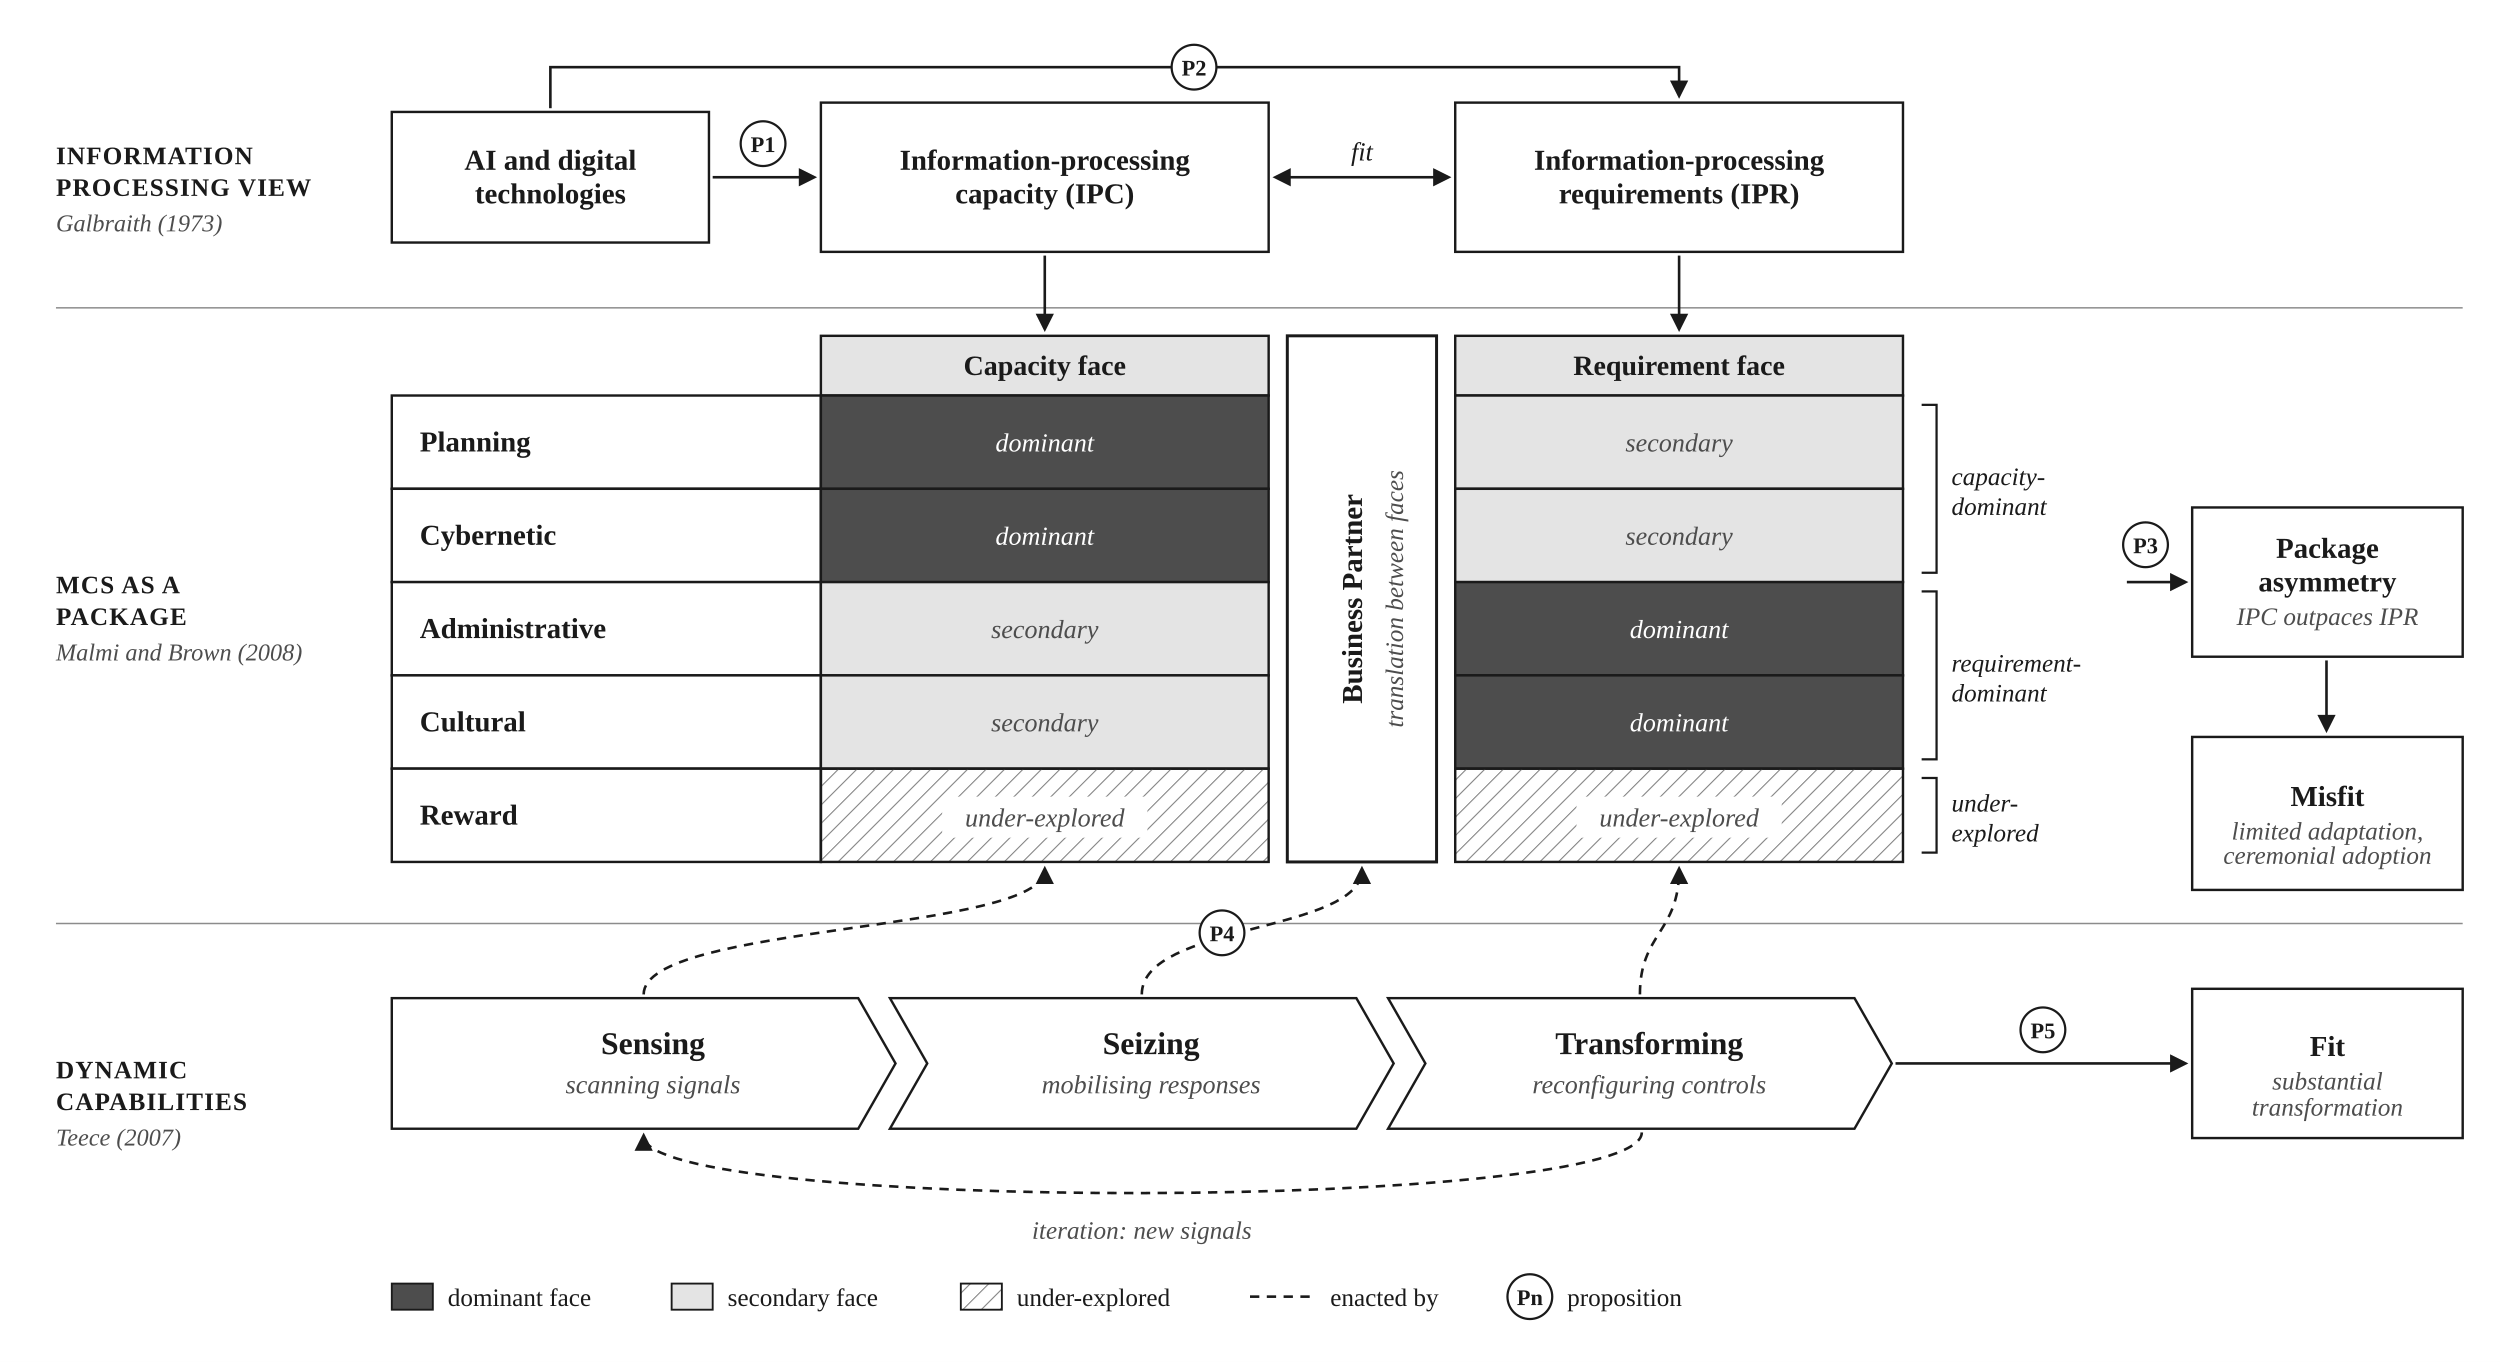
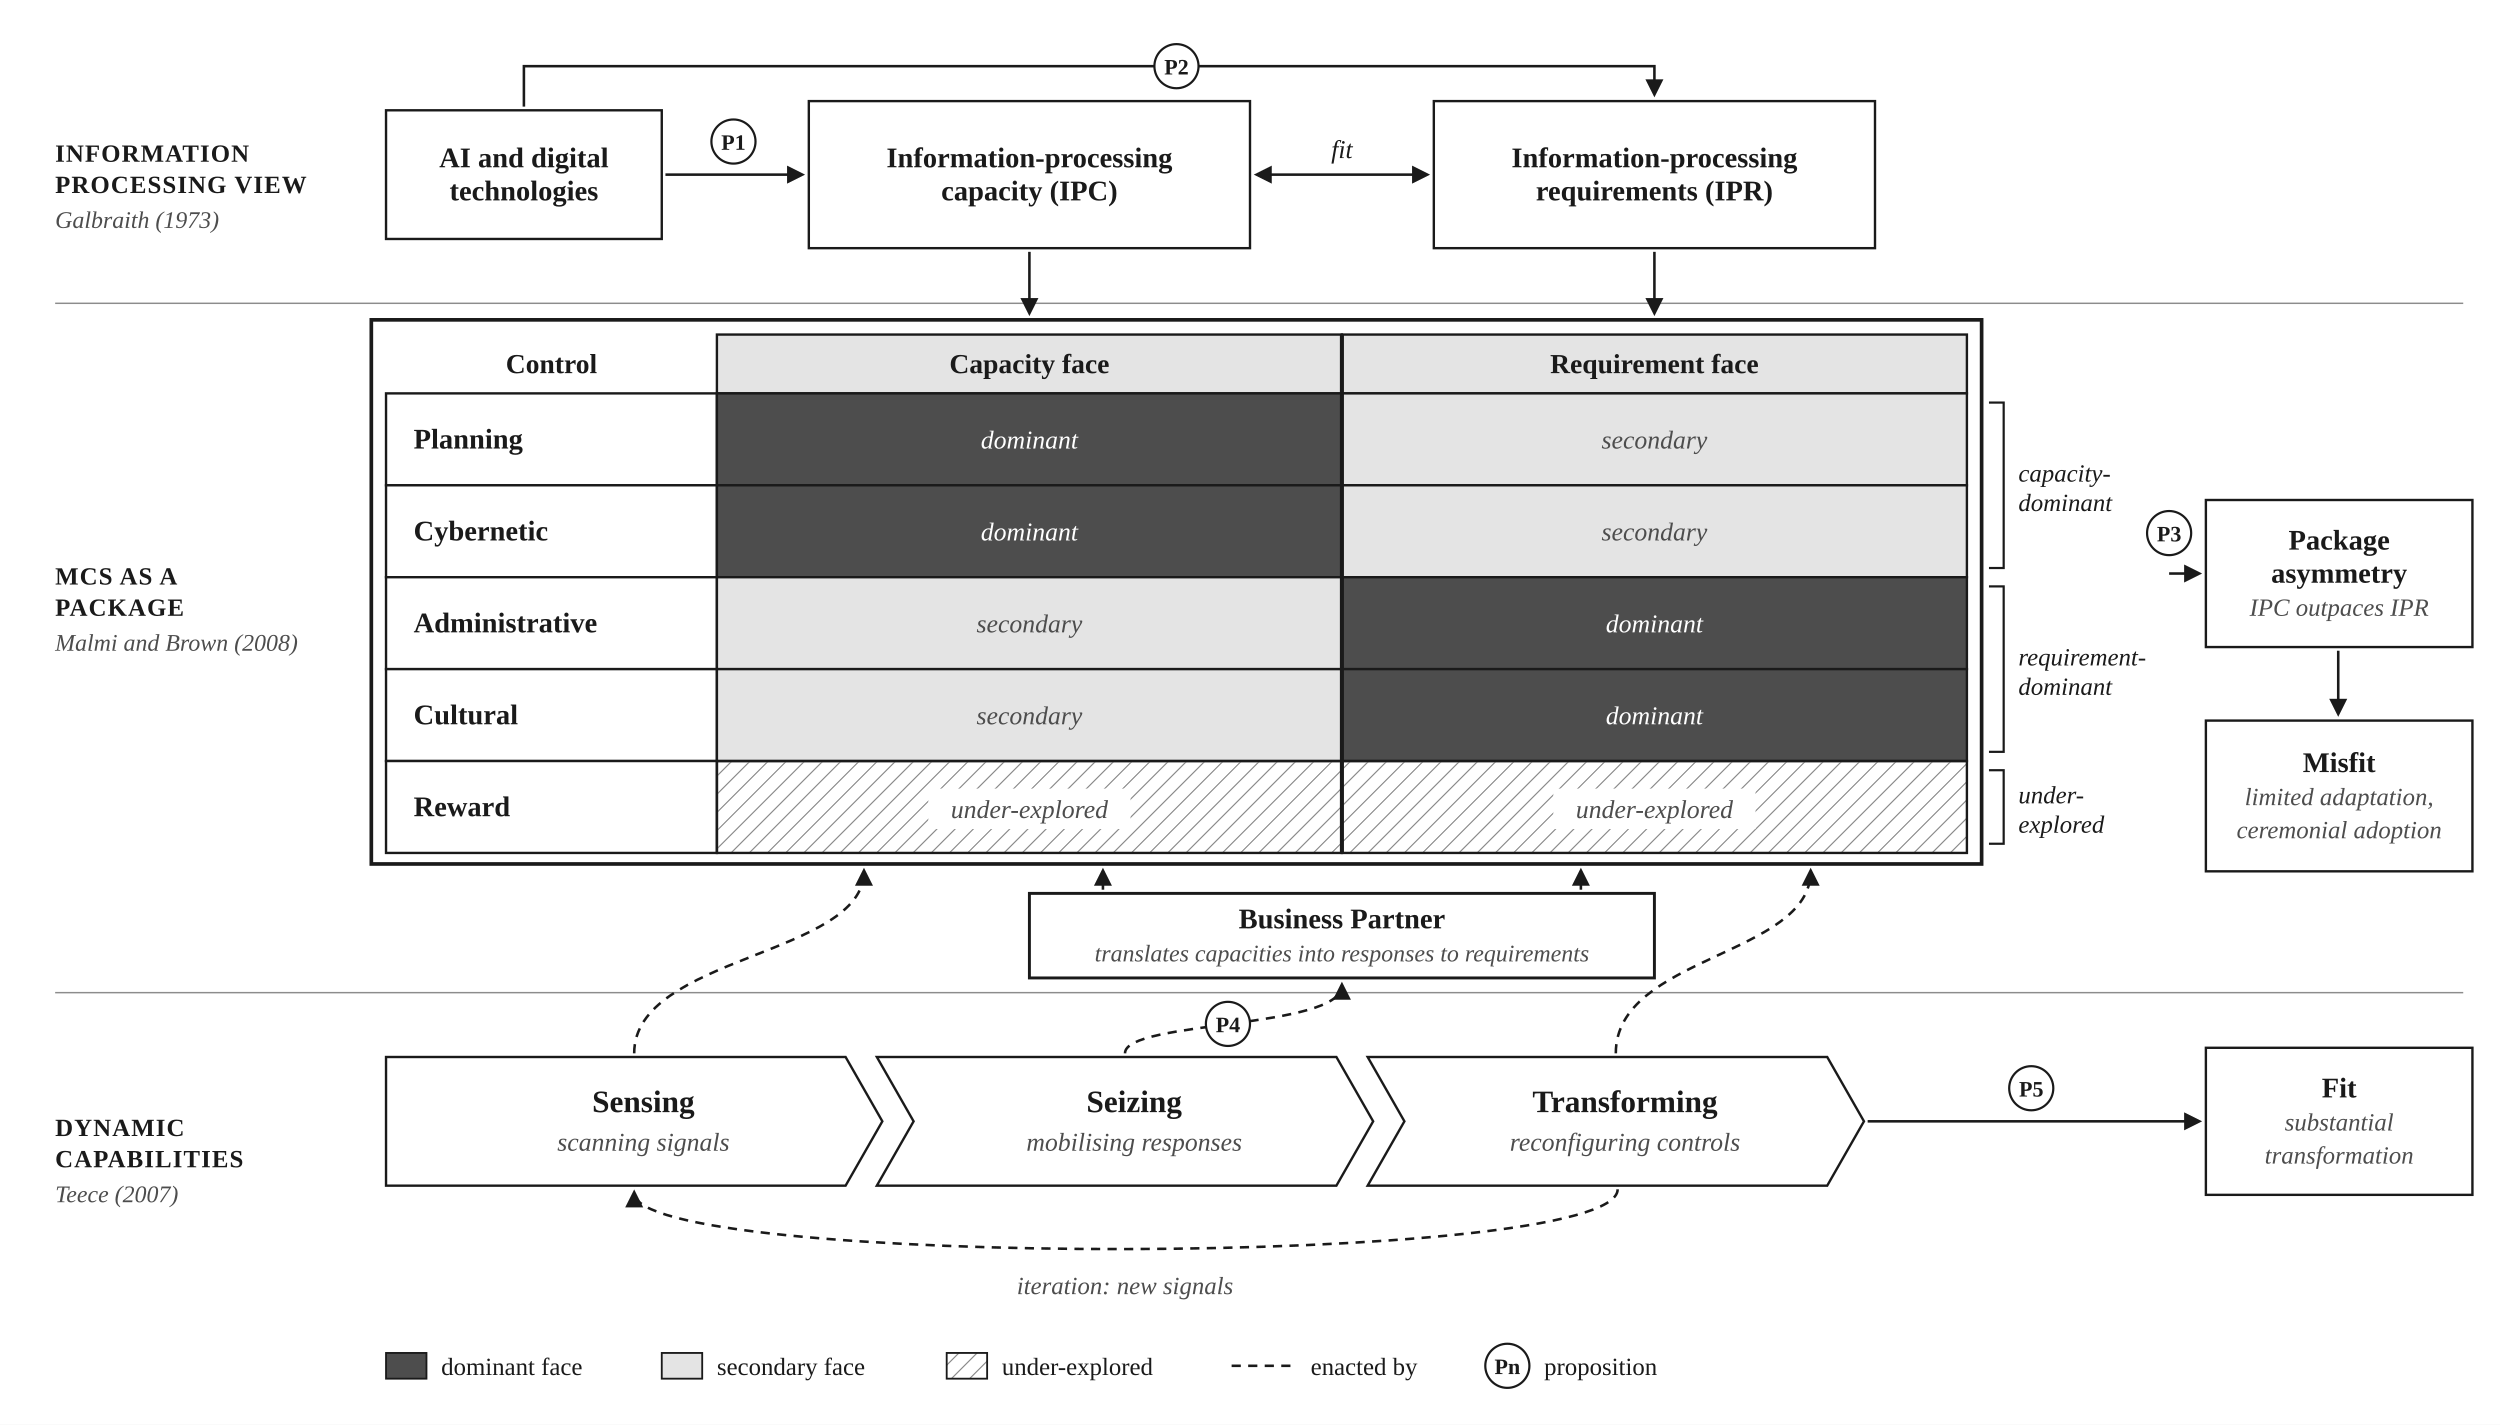
- <svg xmlns="http://www.w3.org/2000/svg" viewBox="0 0 1340 730" font-family="Times New Roman, Times, serif">
+ <svg xmlns="http://www.w3.org/2000/svg" viewBox="0 0 1360 775" font-family="Times New Roman, Times, serif">
  <defs>
    <marker id="a" viewBox="0 0 10 10" refX="8" refY="5" markerWidth="7" markerHeight="7" orient="auto-start-reverse">
      <path d="M0 0L10 5L0 10z" fill="#1a1a1a" />
    </marker>
    <pattern id="h" width="7" height="7" patternUnits="userSpaceOnUse" patternTransform="rotate(45)">
      <line x1="0" y1="0" x2="0" y2="7" stroke="#8c8c8c" stroke-width="1.2" />
    </pattern>
  </defs>
-   <rect width="1340" height="730" fill="#fff" />
+   <rect width="1360" height="775" fill="#fff" />
  <text x="30" y="88" font-size="13.5" font-weight="bold" text-anchor="start" fill="#1a1a1a" letter-spacing="0.6">INFORMATION</text>
  <text x="30" y="105" font-size="13.5" font-weight="bold" text-anchor="start" fill="#1a1a1a" letter-spacing="0.6">PROCESSING VIEW</text>
  <text x="30" y="124" font-size="13" font-weight="normal" font-style="italic" text-anchor="start" fill="#4d4d4d">Galbraith (1973)</text>
  <text x="30" y="318" font-size="13.5" font-weight="bold" text-anchor="start" fill="#1a1a1a" letter-spacing="0.6">MCS AS A</text>
  <text x="30" y="335" font-size="13.5" font-weight="bold" text-anchor="start" fill="#1a1a1a" letter-spacing="0.6">PACKAGE</text>
  <text x="30" y="354" font-size="13" font-weight="normal" font-style="italic" text-anchor="start" fill="#4d4d4d">Malmi and Brown (2008)</text>
-   <text x="30" y="578" font-size="13.5" font-weight="bold" text-anchor="start" fill="#1a1a1a" letter-spacing="0.6">DYNAMIC</text>
-   <text x="30" y="595" font-size="13.5" font-weight="bold" text-anchor="start" fill="#1a1a1a" letter-spacing="0.6">CAPABILITIES</text>
-   <text x="30" y="614" font-size="13" font-weight="normal" font-style="italic" text-anchor="start" fill="#4d4d4d">Teece (2007)</text>
-   <line x1="30" y1="165" x2="1320" y2="165" stroke="#8c8c8c" stroke-width="0.8" />
-   <line x1="30" y1="495" x2="1320" y2="495" stroke="#8c8c8c" stroke-width="0.8" />
-   <rect x="210" y="60" width="170" height="70" fill="#fff" stroke="#1a1a1a" stroke-width="1.3" />
-   <text x="295.0" y="91.0" font-size="15.5" font-weight="bold" text-anchor="middle" fill="#1a1a1a">AI and digital</text>
-   <text x="295.0" y="109.0" font-size="15.5" font-weight="bold" text-anchor="middle" fill="#1a1a1a">technologies</text>
+   <text x="30" y="618" font-size="13.5" font-weight="bold" text-anchor="start" fill="#1a1a1a" letter-spacing="0.6">DYNAMIC</text>
+   <text x="30" y="635" font-size="13.5" font-weight="bold" text-anchor="start" fill="#1a1a1a" letter-spacing="0.6">CAPABILITIES</text>
+   <text x="30" y="654" font-size="13" font-weight="normal" font-style="italic" text-anchor="start" fill="#4d4d4d">Teece (2007)</text>
+   <line x1="30" y1="165" x2="1340" y2="165" stroke="#8c8c8c" stroke-width="0.8" />
+   <line x1="30" y1="540" x2="1340" y2="540" stroke="#8c8c8c" stroke-width="0.8" />
+   <rect x="210" y="60" width="150" height="70" fill="#fff" stroke="#1a1a1a" stroke-width="1.3" />
+   <text x="285.0" y="91.0" font-size="15.5" font-weight="bold" text-anchor="middle" fill="#1a1a1a">AI and digital</text>
+   <text x="285.0" y="109.0" font-size="15.5" font-weight="bold" text-anchor="middle" fill="#1a1a1a">technologies</text>
  <rect x="440" y="55" width="240" height="80" fill="#fff" stroke="#1a1a1a" stroke-width="1.3" />
  <text x="560.0" y="91.0" font-size="15.5" font-weight="bold" text-anchor="middle" fill="#1a1a1a">Information-processing</text>
  <text x="560.0" y="109.0" font-size="15.5" font-weight="bold" text-anchor="middle" fill="#1a1a1a">capacity (IPC)</text>
  <rect x="780" y="55" width="240" height="80" fill="#fff" stroke="#1a1a1a" stroke-width="1.3" />
  <text x="900.0" y="91.0" font-size="15.5" font-weight="bold" text-anchor="middle" fill="#1a1a1a">Information-processing</text>
  <text x="900.0" y="109.0" font-size="15.5" font-weight="bold" text-anchor="middle" fill="#1a1a1a">requirements (IPR)</text>
-   <path d="M382 95H436" fill="none" stroke="#1a1a1a" stroke-width="1.4" marker-end="url(#a)" />
-   <circle cx="409" cy="77" r="12" fill="#fff" stroke="#1a1a1a" stroke-width="1.2" />
-   <text x="409" y="81.5" font-size="12" font-weight="bold" text-anchor="middle" fill="#1a1a1a">P1</text>
-   <path d="M295 58V36H900V51" fill="none" stroke="#1a1a1a" stroke-width="1.4" marker-end="url(#a)" />
+   <path d="M362 95H436" fill="none" stroke="#1a1a1a" stroke-width="1.4" marker-end="url(#a)" />
+   <circle cx="399" cy="77" r="12" fill="#fff" stroke="#1a1a1a" stroke-width="1.2" />
+   <text x="399" y="81.5" font-size="12" font-weight="bold" text-anchor="middle" fill="#1a1a1a">P1</text>
+   <path d="M285 58V36H900V51" fill="none" stroke="#1a1a1a" stroke-width="1.4" marker-end="url(#a)" />
  <circle cx="640" cy="36" r="12" fill="#fff" stroke="#1a1a1a" stroke-width="1.2" />
  <text x="640" y="40.5" font-size="12" font-weight="bold" text-anchor="middle" fill="#1a1a1a">P2</text>
  <path d="M684 95H776" fill="none" stroke="#1a1a1a" stroke-width="1.4" marker-start="url(#a)" marker-end="url(#a)" />
  <text x="730" y="86" font-size="14" font-weight="normal" font-style="italic" text-anchor="middle" fill="#1a1a1a">fit</text>
-   <rect x="440" y="180" width="240" height="32" fill="#e4e4e4" stroke="#1a1a1a" stroke-width="1.3" />
-   <text x="560" y="201" font-size="15" font-weight="bold" text-anchor="middle" fill="#1a1a1a">Capacity face</text>
-   <rect x="780" y="180" width="240" height="32" fill="#e4e4e4" stroke="#1a1a1a" stroke-width="1.3" />
-   <text x="900" y="201" font-size="15" font-weight="bold" text-anchor="middle" fill="#1a1a1a">Requirement face</text>
-   <path d="M560 137V176" fill="none" stroke="#1a1a1a" stroke-width="1.4" marker-end="url(#a)" />
-   <path d="M900 137V176" fill="none" stroke="#1a1a1a" stroke-width="1.4" marker-end="url(#a)" />
-   <rect x="210" y="212" width="230" height="50" fill="#fff" stroke="#1a1a1a" stroke-width="1.3" />
-   <text x="225" y="242" font-size="15.5" font-weight="bold" text-anchor="start" fill="#1a1a1a">Planning</text>
-   <rect x="440" y="212" width="240" height="50" fill="#4d4d4d" stroke="#1a1a1a" stroke-width="1.3" />
-   <text x="560" y="242" font-size="14" font-weight="normal" font-style="italic" text-anchor="middle" fill="#fff">dominant</text>
-   <rect x="780" y="212" width="240" height="50" fill="#e4e4e4" stroke="#1a1a1a" stroke-width="1.3" />
-   <text x="900" y="242" font-size="14" font-weight="normal" font-style="italic" text-anchor="middle" fill="#4d4d4d">secondary</text>
-   <rect x="210" y="262" width="230" height="50" fill="#fff" stroke="#1a1a1a" stroke-width="1.3" />
-   <text x="225" y="292" font-size="15.5" font-weight="bold" text-anchor="start" fill="#1a1a1a">Cybernetic</text>
-   <rect x="440" y="262" width="240" height="50" fill="#4d4d4d" stroke="#1a1a1a" stroke-width="1.3" />
-   <text x="560" y="292" font-size="14" font-weight="normal" font-style="italic" text-anchor="middle" fill="#fff">dominant</text>
-   <rect x="780" y="262" width="240" height="50" fill="#e4e4e4" stroke="#1a1a1a" stroke-width="1.3" />
-   <text x="900" y="292" font-size="14" font-weight="normal" font-style="italic" text-anchor="middle" fill="#4d4d4d">secondary</text>
-   <rect x="210" y="312" width="230" height="50" fill="#fff" stroke="#1a1a1a" stroke-width="1.3" />
-   <text x="225" y="342" font-size="15.5" font-weight="bold" text-anchor="start" fill="#1a1a1a">Administrative</text>
-   <rect x="440" y="312" width="240" height="50" fill="#e4e4e4" stroke="#1a1a1a" stroke-width="1.3" />
-   <text x="560" y="342" font-size="14" font-weight="normal" font-style="italic" text-anchor="middle" fill="#4d4d4d">secondary</text>
-   <rect x="780" y="312" width="240" height="50" fill="#4d4d4d" stroke="#1a1a1a" stroke-width="1.3" />
-   <text x="900" y="342" font-size="14" font-weight="normal" font-style="italic" text-anchor="middle" fill="#fff">dominant</text>
-   <rect x="210" y="362" width="230" height="50" fill="#fff" stroke="#1a1a1a" stroke-width="1.3" />
-   <text x="225" y="392" font-size="15.5" font-weight="bold" text-anchor="start" fill="#1a1a1a">Cultural</text>
-   <rect x="440" y="362" width="240" height="50" fill="#e4e4e4" stroke="#1a1a1a" stroke-width="1.3" />
-   <text x="560" y="392" font-size="14" font-weight="normal" font-style="italic" text-anchor="middle" fill="#4d4d4d">secondary</text>
-   <rect x="780" y="362" width="240" height="50" fill="#4d4d4d" stroke="#1a1a1a" stroke-width="1.3" />
-   <text x="900" y="392" font-size="14" font-weight="normal" font-style="italic" text-anchor="middle" fill="#fff">dominant</text>
-   <rect x="210" y="412" width="230" height="50" fill="#fff" stroke="#1a1a1a" stroke-width="1.3" />
-   <text x="225" y="442" font-size="15.5" font-weight="bold" text-anchor="start" fill="#1a1a1a">Reward</text>
-   <rect x="440" y="412" width="240" height="50" fill="url(#h)" stroke="#1a1a1a" stroke-width="1.3" />
-   <rect x="780" y="412" width="240" height="50" fill="url(#h)" stroke="#1a1a1a" stroke-width="1.3" />
-   <rect x="505" y="427" width="110" height="22" fill="#fff" />
-   <text x="560" y="443" font-size="14" font-weight="normal" font-style="italic" text-anchor="middle" fill="#4d4d4d">under-explored</text>
-   <rect x="845" y="427" width="110" height="22" fill="#fff" />
-   <text x="900" y="443" font-size="14" font-weight="normal" font-style="italic" text-anchor="middle" fill="#4d4d4d">under-explored</text>
-   <rect x="690" y="180" width="80" height="282" fill="#fff" stroke="#1a1a1a" stroke-width="1.6" />
-   <text x="730" y="321" font-size="15.5" font-weight="bold" text-anchor="middle" fill="#1a1a1a" transform="rotate(-90 730 321)">Business Partner</text>
-   <text x="752" y="321" font-size="13.5" font-style="italic" text-anchor="middle" fill="#4d4d4d" transform="rotate(-90 752 321)">translation between faces</text>
-   <path d="M1030 217h8V307h-8" fill="none" stroke="#1a1a1a" stroke-width="1.2" />
-   <text x="1046" y="260.0" font-size="13.5" font-weight="normal" font-style="italic" text-anchor="start" fill="#1a1a1a">capacity-</text>
-   <text x="1046" y="276.0" font-size="13.5" font-weight="normal" font-style="italic" text-anchor="start" fill="#1a1a1a">dominant</text>
-   <path d="M1030 317h8V407h-8" fill="none" stroke="#1a1a1a" stroke-width="1.2" />
-   <text x="1046" y="360.0" font-size="13.5" font-weight="normal" font-style="italic" text-anchor="start" fill="#1a1a1a">requirement-</text>
-   <text x="1046" y="376.0" font-size="13.5" font-weight="normal" font-style="italic" text-anchor="start" fill="#1a1a1a">dominant</text>
-   <path d="M1030 417h8V457h-8" fill="none" stroke="#1a1a1a" stroke-width="1.2" />
-   <text x="1046" y="435.0" font-size="13.5" font-weight="normal" font-style="italic" text-anchor="start" fill="#1a1a1a">under-</text>
-   <text x="1046" y="451.0" font-size="13.5" font-weight="normal" font-style="italic" text-anchor="start" fill="#1a1a1a">explored</text>
-   <rect x="1175" y="272" width="145" height="80" fill="#fff" stroke="#1a1a1a" stroke-width="1.3" />
-   <text x="1247.5" y="299.0" font-size="15.5" font-weight="bold" text-anchor="middle" fill="#1a1a1a">Package</text>
-   <text x="1247.5" y="317.0" font-size="15.5" font-weight="bold" text-anchor="middle" fill="#1a1a1a">asymmetry</text>
-   <text x="1247.5" y="335.0" font-size="13.5" font-weight="normal" font-style="italic" text-anchor="middle" fill="#4d4d4d">IPC outpaces IPR</text>
-   <path d="M1140 312H1171" fill="none" stroke="#1a1a1a" stroke-width="1.4" marker-end="url(#a)" />
-   <circle cx="1150" cy="292" r="12" fill="#fff" stroke="#1a1a1a" stroke-width="1.2" />
-   <text x="1150" y="296.5" font-size="12" font-weight="bold" text-anchor="middle" fill="#1a1a1a">P3</text>
-   <rect x="1175" y="395" width="145" height="82" fill="#fff" stroke="#1a1a1a" stroke-width="1.3" />
-   <text x="1247.5" y="432.0" font-size="15.5" font-weight="bold" text-anchor="middle" fill="#1a1a1a">Misfit</text>
-   <text x="1247.5" y="450.0" font-size="13.5" font-weight="normal" font-style="italic" text-anchor="middle" fill="#4d4d4d">limited adaptation,</text>
-   <text x="1247.5" y="463" font-size="13.5" font-weight="normal" font-style="italic" text-anchor="middle" fill="#4d4d4d">ceremonial adoption</text>
-   <path d="M1247 354V391" fill="none" stroke="#1a1a1a" stroke-width="1.4" marker-end="url(#a)" />
-   <polygon points="210,535 460,535 480,570.0 460,605 210,605 210,570.0" fill="#fff" stroke="#1a1a1a" stroke-width="1.3" />
-   <text x="350.0" y="565" font-size="17" font-weight="bold" text-anchor="middle" fill="#1a1a1a">Sensing</text>
-   <text x="350.0" y="586" font-size="14" font-weight="normal" font-style="italic" text-anchor="middle" fill="#4d4d4d">scanning signals</text>
-   <polygon points="477,535 727,535 747,570.0 727,605 477,605 497,570.0" fill="#fff" stroke="#1a1a1a" stroke-width="1.3" />
-   <text x="617.0" y="565" font-size="17" font-weight="bold" text-anchor="middle" fill="#1a1a1a">Seizing</text>
-   <text x="617.0" y="586" font-size="14" font-weight="normal" font-style="italic" text-anchor="middle" fill="#4d4d4d">mobilising responses</text>
-   <polygon points="744,535 994,535 1014,570.0 994,605 744,605 764,570.0" fill="#fff" stroke="#1a1a1a" stroke-width="1.3" />
-   <text x="884.0" y="565" font-size="17" font-weight="bold" text-anchor="middle" fill="#1a1a1a">Transforming</text>
-   <text x="884.0" y="586" font-size="14" font-weight="normal" font-style="italic" text-anchor="middle" fill="#4d4d4d">reconfiguring controls</text>
-   <path d="M345 533C345 495 560 500 560 466" fill="none" stroke="#1a1a1a" stroke-width="1.4" stroke-dasharray="5 4" marker-end="url(#a)" />
-   <path d="M612 533C612 495 730 500 730 466" fill="none" stroke="#1a1a1a" stroke-width="1.4" stroke-dasharray="5 4" marker-end="url(#a)" />
-   <circle cx="655" cy="500" r="12" fill="#fff" stroke="#1a1a1a" stroke-width="1.2" />
-   <text x="655" y="504.5" font-size="12" font-weight="bold" text-anchor="middle" fill="#1a1a1a">P4</text>
-   <path d="M879 533C879 500 900 500 900 466" fill="none" stroke="#1a1a1a" stroke-width="1.4" stroke-dasharray="5 4" marker-end="url(#a)" />
-   <path d="M880 607C880 650 345 650 345 609" fill="none" stroke="#1a1a1a" stroke-width="1.4" stroke-dasharray="5 4" marker-end="url(#a)" />
-   <text x="612" y="664" font-size="13.5" font-weight="normal" font-style="italic" text-anchor="middle" fill="#4d4d4d">iteration: new signals</text>
-   <rect x="1175" y="530" width="145" height="80" fill="#fff" stroke="#1a1a1a" stroke-width="1.3" />
-   <text x="1247.5" y="566.0" font-size="15.5" font-weight="bold" text-anchor="middle" fill="#1a1a1a">Fit</text>
-   <text x="1247.5" y="584.0" font-size="13.5" font-weight="normal" font-style="italic" text-anchor="middle" fill="#4d4d4d">substantial</text>
-   <text x="1247.5" y="598" font-size="13.5" font-weight="normal" font-style="italic" text-anchor="middle" fill="#4d4d4d">transformation</text>
-   <path d="M1016 570H1171" fill="none" stroke="#1a1a1a" stroke-width="1.4" marker-end="url(#a)" />
-   <circle cx="1095" cy="552" r="12" fill="#fff" stroke="#1a1a1a" stroke-width="1.2" />
-   <text x="1095" y="556.5" font-size="12" font-weight="bold" text-anchor="middle" fill="#1a1a1a">P5</text>
-   <rect x="210" y="688" width="22" height="14" fill="#4d4d4d" stroke="#1a1a1a" stroke-width="1" />
-   <text x="240" y="700" font-size="13.5" font-weight="normal" text-anchor="start" fill="#1a1a1a">dominant face</text>
-   <rect x="360" y="688" width="22" height="14" fill="#e4e4e4" stroke="#1a1a1a" stroke-width="1" />
-   <text x="390" y="700" font-size="13.5" font-weight="normal" text-anchor="start" fill="#1a1a1a">secondary face</text>
-   <rect x="515" y="688" width="22" height="14" fill="url(#h)" stroke="#1a1a1a" stroke-width="1" />
-   <text x="545" y="700" font-size="13.5" font-weight="normal" text-anchor="start" fill="#1a1a1a">under-explored</text>
-   <line x1="670" y1="695" x2="705" y2="695" stroke="#1a1a1a" stroke-width="1.4" stroke-dasharray="5 4" />
-   <text x="713" y="700" font-size="13.5" font-weight="normal" text-anchor="start" fill="#1a1a1a">enacted by</text>
-   <circle cx="820" cy="695" r="12" fill="#fff" stroke="#1a1a1a" stroke-width="1.2" />
-   <text x="820" y="699.5" font-size="12" font-weight="bold" text-anchor="middle" fill="#1a1a1a">Pn</text>
-   <text x="840" y="700" font-size="13.5" font-weight="normal" text-anchor="start" fill="#1a1a1a">proposition</text>
+   <rect x="202" y="174" width="876" height="296" fill="#fff" stroke="#1a1a1a" stroke-width="2" />
+   <rect x="390" y="182" width="340" height="32" fill="#e4e4e4" stroke="#1a1a1a" stroke-width="1.3" />
+   <text x="560.0" y="203" font-size="15" font-weight="bold" text-anchor="middle" fill="#1a1a1a">Capacity face</text>
+   <rect x="730" y="182" width="340" height="32" fill="#e4e4e4" stroke="#1a1a1a" stroke-width="1.3" />
+   <text x="900.0" y="203" font-size="15" font-weight="bold" text-anchor="middle" fill="#1a1a1a">Requirement face</text>
+   <text x="300.0" y="203" font-size="15" font-weight="bold" text-anchor="middle" fill="#1a1a1a">Control</text>
+   <path d="M560 137V170" fill="none" stroke="#1a1a1a" stroke-width="1.4" marker-end="url(#a)" />
+   <path d="M900 137V170" fill="none" stroke="#1a1a1a" stroke-width="1.4" marker-end="url(#a)" />
+   <rect x="210" y="214" width="180" height="50" fill="#fff" stroke="#1a1a1a" stroke-width="1.3" />
+   <text x="225" y="244" font-size="15.5" font-weight="bold" text-anchor="start" fill="#1a1a1a">Planning</text>
+   <rect x="390" y="214" width="340" height="50" fill="#4d4d4d" stroke="#1a1a1a" stroke-width="1.3" />
+   <text x="560.0" y="244" font-size="14" font-weight="normal" font-style="italic" text-anchor="middle" fill="#fff">dominant</text>
+   <rect x="730" y="214" width="340" height="50" fill="#e4e4e4" stroke="#1a1a1a" stroke-width="1.3" />
+   <text x="900.0" y="244" font-size="14" font-weight="normal" font-style="italic" text-anchor="middle" fill="#4d4d4d">secondary</text>
+   <rect x="210" y="264" width="180" height="50" fill="#fff" stroke="#1a1a1a" stroke-width="1.3" />
+   <text x="225" y="294" font-size="15.5" font-weight="bold" text-anchor="start" fill="#1a1a1a">Cybernetic</text>
+   <rect x="390" y="264" width="340" height="50" fill="#4d4d4d" stroke="#1a1a1a" stroke-width="1.3" />
+   <text x="560.0" y="294" font-size="14" font-weight="normal" font-style="italic" text-anchor="middle" fill="#fff">dominant</text>
+   <rect x="730" y="264" width="340" height="50" fill="#e4e4e4" stroke="#1a1a1a" stroke-width="1.3" />
+   <text x="900.0" y="294" font-size="14" font-weight="normal" font-style="italic" text-anchor="middle" fill="#4d4d4d">secondary</text>
+   <rect x="210" y="314" width="180" height="50" fill="#fff" stroke="#1a1a1a" stroke-width="1.3" />
+   <text x="225" y="344" font-size="15.5" font-weight="bold" text-anchor="start" fill="#1a1a1a">Administrative</text>
+   <rect x="390" y="314" width="340" height="50" fill="#e4e4e4" stroke="#1a1a1a" stroke-width="1.3" />
+   <text x="560.0" y="344" font-size="14" font-weight="normal" font-style="italic" text-anchor="middle" fill="#4d4d4d">secondary</text>
+   <rect x="730" y="314" width="340" height="50" fill="#4d4d4d" stroke="#1a1a1a" stroke-width="1.3" />
+   <text x="900.0" y="344" font-size="14" font-weight="normal" font-style="italic" text-anchor="middle" fill="#fff">dominant</text>
+   <rect x="210" y="364" width="180" height="50" fill="#fff" stroke="#1a1a1a" stroke-width="1.3" />
+   <text x="225" y="394" font-size="15.5" font-weight="bold" text-anchor="start" fill="#1a1a1a">Cultural</text>
+   <rect x="390" y="364" width="340" height="50" fill="#e4e4e4" stroke="#1a1a1a" stroke-width="1.3" />
+   <text x="560.0" y="394" font-size="14" font-weight="normal" font-style="italic" text-anchor="middle" fill="#4d4d4d">secondary</text>
+   <rect x="730" y="364" width="340" height="50" fill="#4d4d4d" stroke="#1a1a1a" stroke-width="1.3" />
+   <text x="900.0" y="394" font-size="14" font-weight="normal" font-style="italic" text-anchor="middle" fill="#fff">dominant</text>
+   <rect x="210" y="414" width="180" height="50" fill="#fff" stroke="#1a1a1a" stroke-width="1.3" />
+   <text x="225" y="444" font-size="15.5" font-weight="bold" text-anchor="start" fill="#1a1a1a">Reward</text>
+   <rect x="390" y="414" width="340" height="50" fill="url(#h)" stroke="#1a1a1a" stroke-width="1.3" />
+   <rect x="505.0" y="429" width="110" height="22" fill="#fff" />
+   <text x="560.0" y="445" font-size="14" font-weight="normal" font-style="italic" text-anchor="middle" fill="#4d4d4d">under-explored</text>
+   <rect x="730" y="414" width="340" height="50" fill="url(#h)" stroke="#1a1a1a" stroke-width="1.3" />
+   <rect x="845.0" y="429" width="110" height="22" fill="#fff" />
+   <text x="900.0" y="445" font-size="14" font-weight="normal" font-style="italic" text-anchor="middle" fill="#4d4d4d">under-explored</text>
+   <line x1="730" y1="182" x2="730" y2="464" stroke="#1a1a1a" stroke-width="2.2" />
+   <path d="M1082 219h8V309h-8" fill="none" stroke="#1a1a1a" stroke-width="1.2" />
+   <text x="1098" y="262.0" font-size="13.5" font-weight="normal" font-style="italic" text-anchor="start" fill="#1a1a1a">capacity-</text>
+   <text x="1098" y="278.0" font-size="13.5" font-weight="normal" font-style="italic" text-anchor="start" fill="#1a1a1a">dominant</text>
+   <path d="M1082 319h8V409h-8" fill="none" stroke="#1a1a1a" stroke-width="1.2" />
+   <text x="1098" y="362.0" font-size="13.5" font-weight="normal" font-style="italic" text-anchor="start" fill="#1a1a1a">requirement-</text>
+   <text x="1098" y="378.0" font-size="13.5" font-weight="normal" font-style="italic" text-anchor="start" fill="#1a1a1a">dominant</text>
+   <path d="M1082 419h8V459h-8" fill="none" stroke="#1a1a1a" stroke-width="1.2" />
+   <text x="1098" y="437.0" font-size="13.5" font-weight="normal" font-style="italic" text-anchor="start" fill="#1a1a1a">under-</text>
+   <text x="1098" y="453.0" font-size="13.5" font-weight="normal" font-style="italic" text-anchor="start" fill="#1a1a1a">explored</text>
+   <rect x="560" y="486" width="340" height="46" fill="#fff" stroke="#1a1a1a" stroke-width="1.6" />
+   <text x="730" y="505" font-size="15.5" font-weight="bold" text-anchor="middle" fill="#1a1a1a">Business Partner</text>
+   <text x="730" y="523" font-size="13" font-weight="normal" font-style="italic" text-anchor="middle" fill="#4d4d4d">translates capacities into responses to requirements</text>
+   <path d="M600 484V474" fill="none" stroke="#1a1a1a" stroke-width="1.4" marker-end="url(#a)" />
+   <path d="M860 484V474" fill="none" stroke="#1a1a1a" stroke-width="1.4" marker-end="url(#a)" />
+   <rect x="1200" y="272" width="145" height="80" fill="#fff" stroke="#1a1a1a" stroke-width="1.3" />
+   <text x="1272.5" y="299.0" font-size="15.5" font-weight="bold" text-anchor="middle" fill="#1a1a1a">Package</text>
+   <text x="1272.5" y="317.0" font-size="15.5" font-weight="bold" text-anchor="middle" fill="#1a1a1a">asymmetry</text>
+   <text x="1272.5" y="335.0" font-size="13.5" font-weight="normal" font-style="italic" text-anchor="middle" fill="#4d4d4d">IPC outpaces IPR</text>
+   <path d="M1180 312H1196" fill="none" stroke="#1a1a1a" stroke-width="1.4" marker-end="url(#a)" />
+   <circle cx="1180" cy="290" r="12" fill="#fff" stroke="#1a1a1a" stroke-width="1.2" />
+   <text x="1180" y="294.5" font-size="12" font-weight="bold" text-anchor="middle" fill="#1a1a1a">P3</text>
+   <rect x="1200" y="392" width="145" height="82" fill="#fff" stroke="#1a1a1a" stroke-width="1.3" />
+   <text x="1272.5" y="420.0" font-size="15.5" font-weight="bold" text-anchor="middle" fill="#1a1a1a">Misfit</text>
+   <text x="1272.5" y="438.0" font-size="13.5" font-weight="normal" font-style="italic" text-anchor="middle" fill="#4d4d4d">limited adaptation,</text>
+   <text x="1272.5" y="456.0" font-size="13.5" font-weight="normal" font-style="italic" text-anchor="middle" fill="#4d4d4d">ceremonial adoption</text>
+   <path d="M1272 354V388" fill="none" stroke="#1a1a1a" stroke-width="1.4" marker-end="url(#a)" />
+   <polygon points="210,575 460,575 480,610.0 460,645 210,645 210,610.0" fill="#fff" stroke="#1a1a1a" stroke-width="1.3" />
+   <text x="350.0" y="605" font-size="17" font-weight="bold" text-anchor="middle" fill="#1a1a1a">Sensing</text>
+   <text x="350.0" y="626" font-size="14" font-weight="normal" font-style="italic" text-anchor="middle" fill="#4d4d4d">scanning signals</text>
+   <polygon points="477,575 727,575 747,610.0 727,645 477,645 497,610.0" fill="#fff" stroke="#1a1a1a" stroke-width="1.3" />
+   <text x="617.0" y="605" font-size="17" font-weight="bold" text-anchor="middle" fill="#1a1a1a">Seizing</text>
+   <text x="617.0" y="626" font-size="14" font-weight="normal" font-style="italic" text-anchor="middle" fill="#4d4d4d">mobilising responses</text>
+   <polygon points="744,575 994,575 1014,610.0 994,645 744,645 764,610.0" fill="#fff" stroke="#1a1a1a" stroke-width="1.3" />
+   <text x="884.0" y="605" font-size="17" font-weight="bold" text-anchor="middle" fill="#1a1a1a">Transforming</text>
+   <text x="884.0" y="626" font-size="14" font-weight="normal" font-style="italic" text-anchor="middle" fill="#4d4d4d">reconfiguring controls</text>
+   <path d="M345 573C345 520 470 520 470 474" fill="none" stroke="#1a1a1a" stroke-width="1.4" stroke-dasharray="5 4" marker-end="url(#a)" />
+   <path d="M612 573C612 555 730 560 730 536" fill="none" stroke="#1a1a1a" stroke-width="1.4" stroke-dasharray="5 4" marker-end="url(#a)" />
+   <circle cx="668" cy="557" r="12" fill="#fff" stroke="#1a1a1a" stroke-width="1.2" />
+   <text x="668" y="561.5" font-size="12" font-weight="bold" text-anchor="middle" fill="#1a1a1a">P4</text>
+   <path d="M879 573C879 520 985 520 985 474" fill="none" stroke="#1a1a1a" stroke-width="1.4" stroke-dasharray="5 4" marker-end="url(#a)" />
+   <path d="M880 647C880 690 345 690 345 649" fill="none" stroke="#1a1a1a" stroke-width="1.4" stroke-dasharray="5 4" marker-end="url(#a)" />
+   <text x="612" y="704" font-size="13.5" font-weight="normal" font-style="italic" text-anchor="middle" fill="#4d4d4d">iteration: new signals</text>
+   <rect x="1200" y="570" width="145" height="80" fill="#fff" stroke="#1a1a1a" stroke-width="1.3" />
+   <text x="1272.5" y="597.0" font-size="15.5" font-weight="bold" text-anchor="middle" fill="#1a1a1a">Fit</text>
+   <text x="1272.5" y="615.0" font-size="13.5" font-weight="normal" font-style="italic" text-anchor="middle" fill="#4d4d4d">substantial</text>
+   <text x="1272.5" y="633.0" font-size="13.5" font-weight="normal" font-style="italic" text-anchor="middle" fill="#4d4d4d">transformation</text>
+   <path d="M1016 610H1196" fill="none" stroke="#1a1a1a" stroke-width="1.4" marker-end="url(#a)" />
+   <circle cx="1105" cy="592" r="12" fill="#fff" stroke="#1a1a1a" stroke-width="1.2" />
+   <text x="1105" y="596.5" font-size="12" font-weight="bold" text-anchor="middle" fill="#1a1a1a">P5</text>
+   <rect x="210" y="736" width="22" height="14" fill="#4d4d4d" stroke="#1a1a1a" stroke-width="1" />
+   <text x="240" y="748" font-size="13.5" font-weight="normal" text-anchor="start" fill="#1a1a1a">dominant face</text>
+   <rect x="360" y="736" width="22" height="14" fill="#e4e4e4" stroke="#1a1a1a" stroke-width="1" />
+   <text x="390" y="748" font-size="13.5" font-weight="normal" text-anchor="start" fill="#1a1a1a">secondary face</text>
+   <rect x="515" y="736" width="22" height="14" fill="url(#h)" stroke="#1a1a1a" stroke-width="1" />
+   <text x="545" y="748" font-size="13.5" font-weight="normal" text-anchor="start" fill="#1a1a1a">under-explored</text>
+   <line x1="670" y1="743" x2="705" y2="743" stroke="#1a1a1a" stroke-width="1.4" stroke-dasharray="5 4" />
+   <text x="713" y="748" font-size="13.5" font-weight="normal" text-anchor="start" fill="#1a1a1a">enacted by</text>
+   <circle cx="820" cy="743" r="12" fill="#fff" stroke="#1a1a1a" stroke-width="1.2" />
+   <text x="820" y="747.5" font-size="12" font-weight="bold" text-anchor="middle" fill="#1a1a1a">Pn</text>
+   <text x="840" y="748" font-size="13.5" font-weight="normal" text-anchor="start" fill="#1a1a1a">proposition</text>
</svg>
